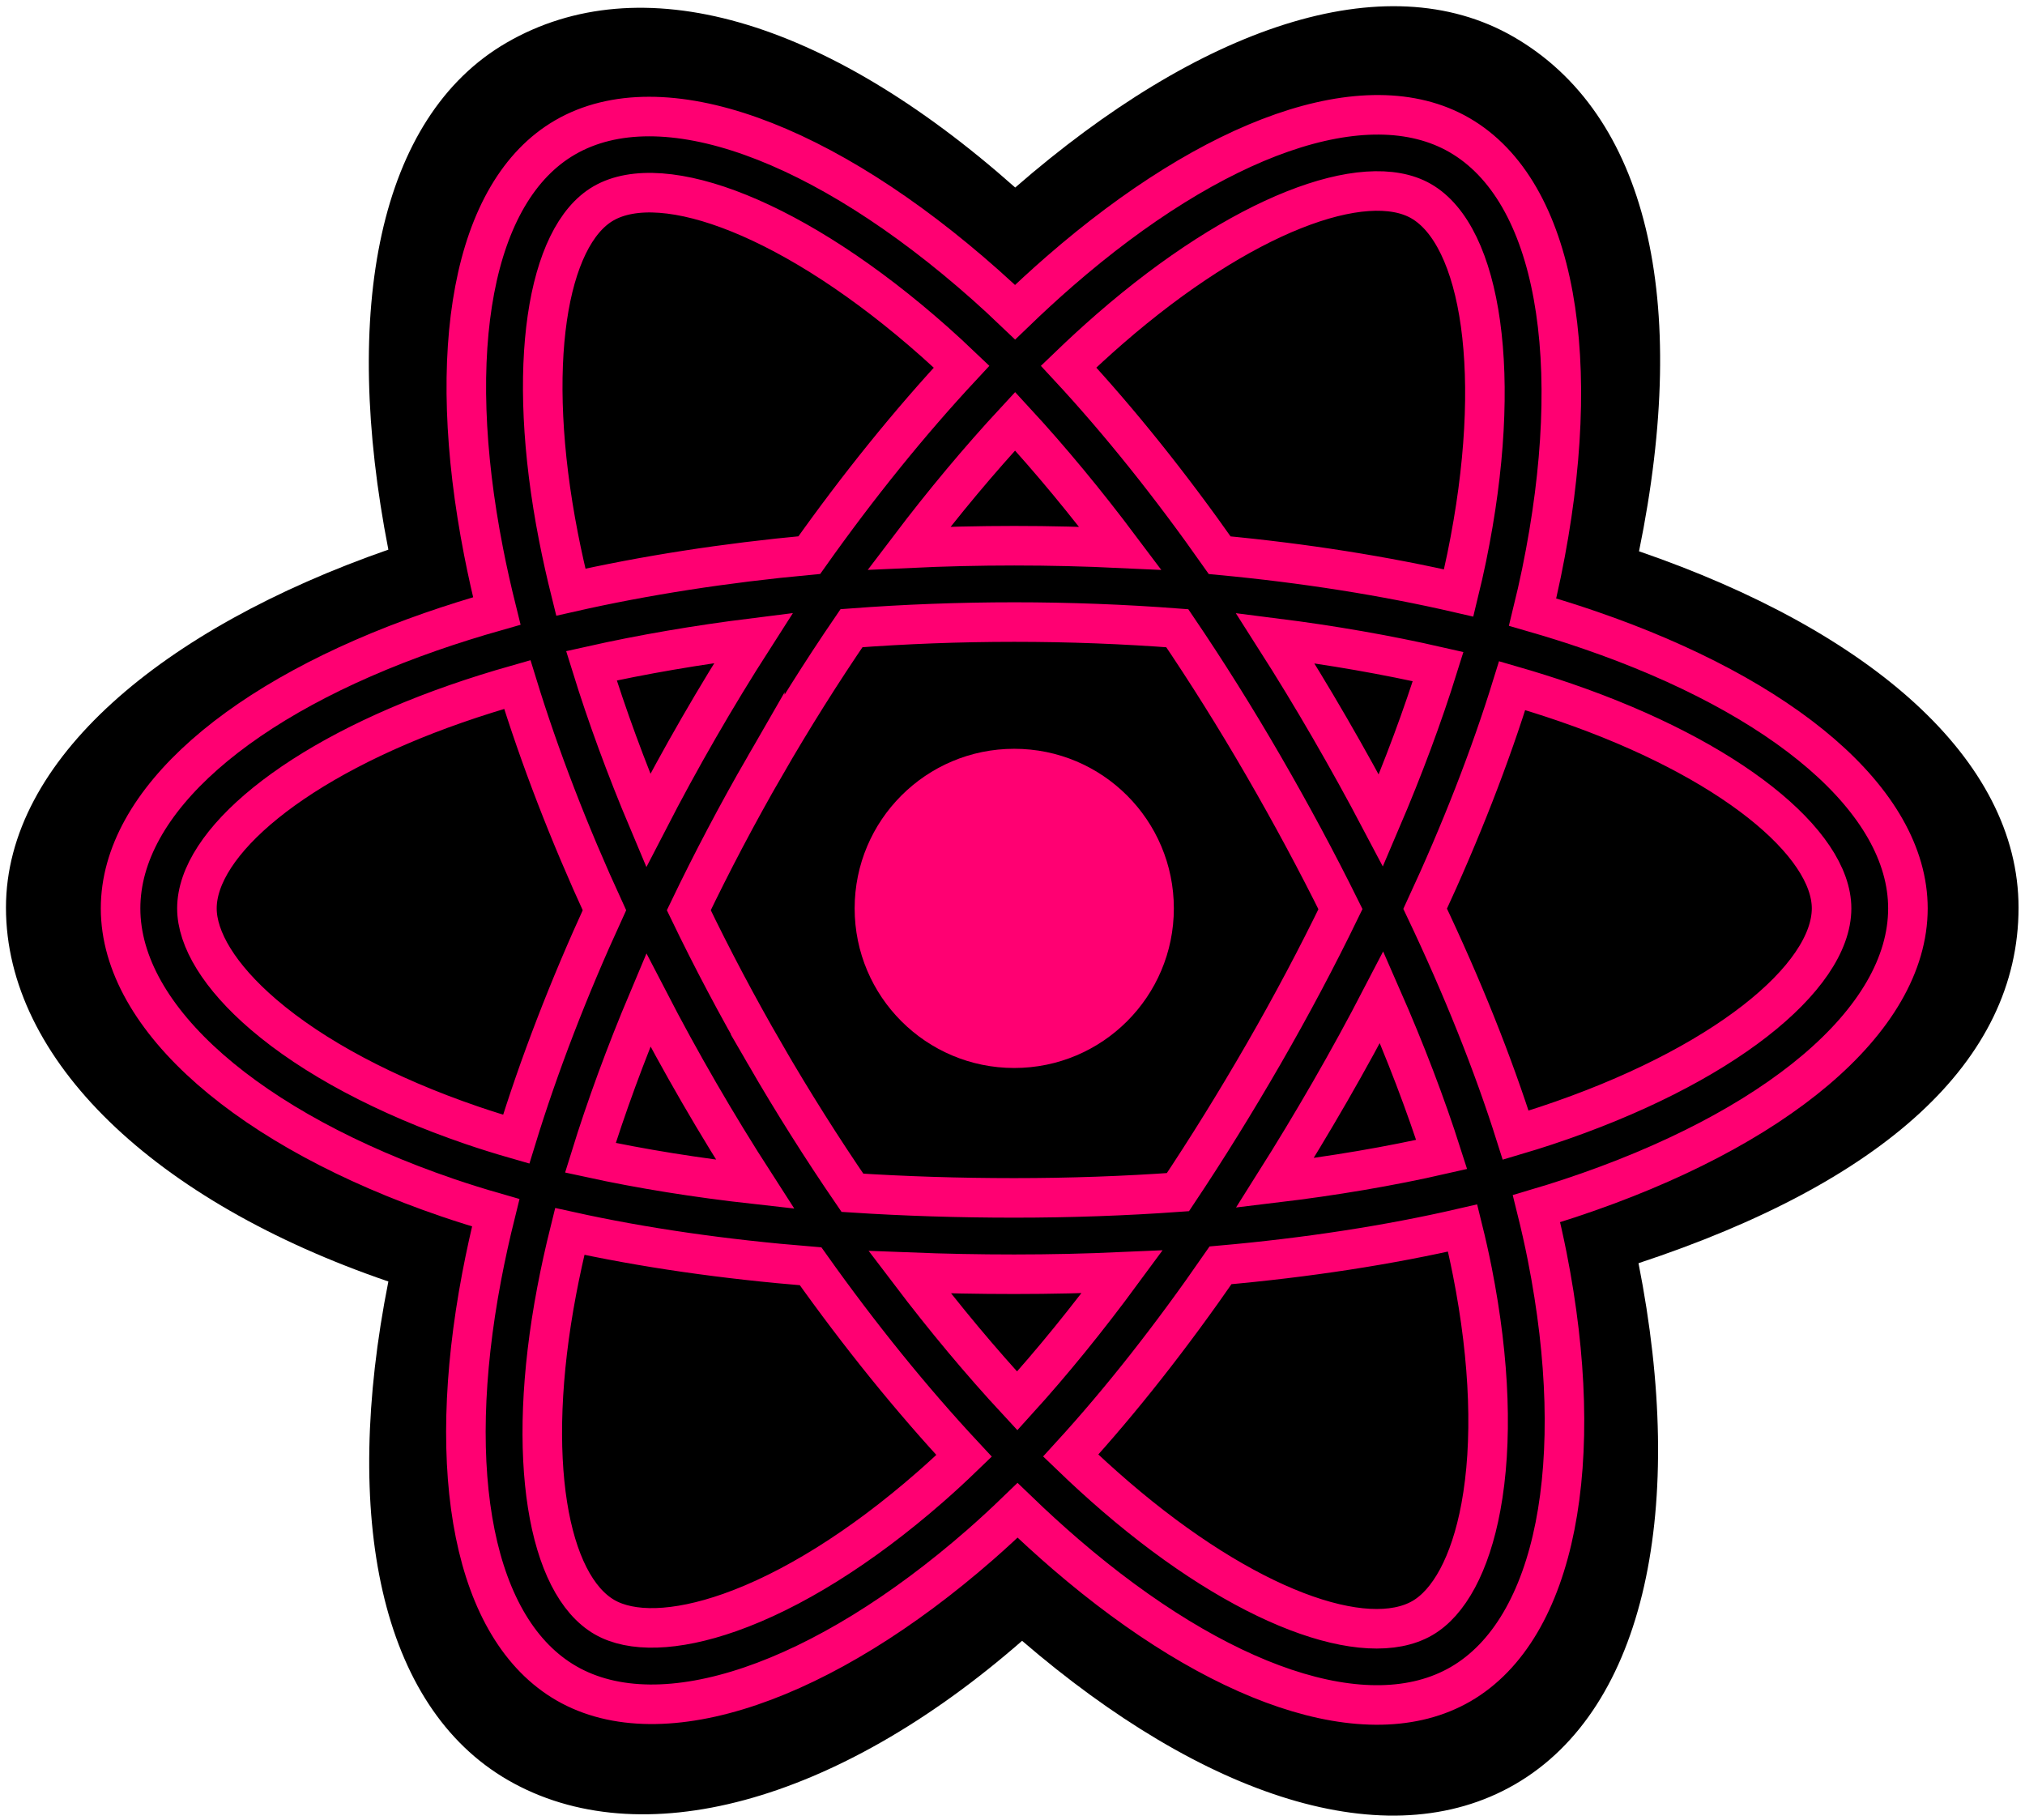
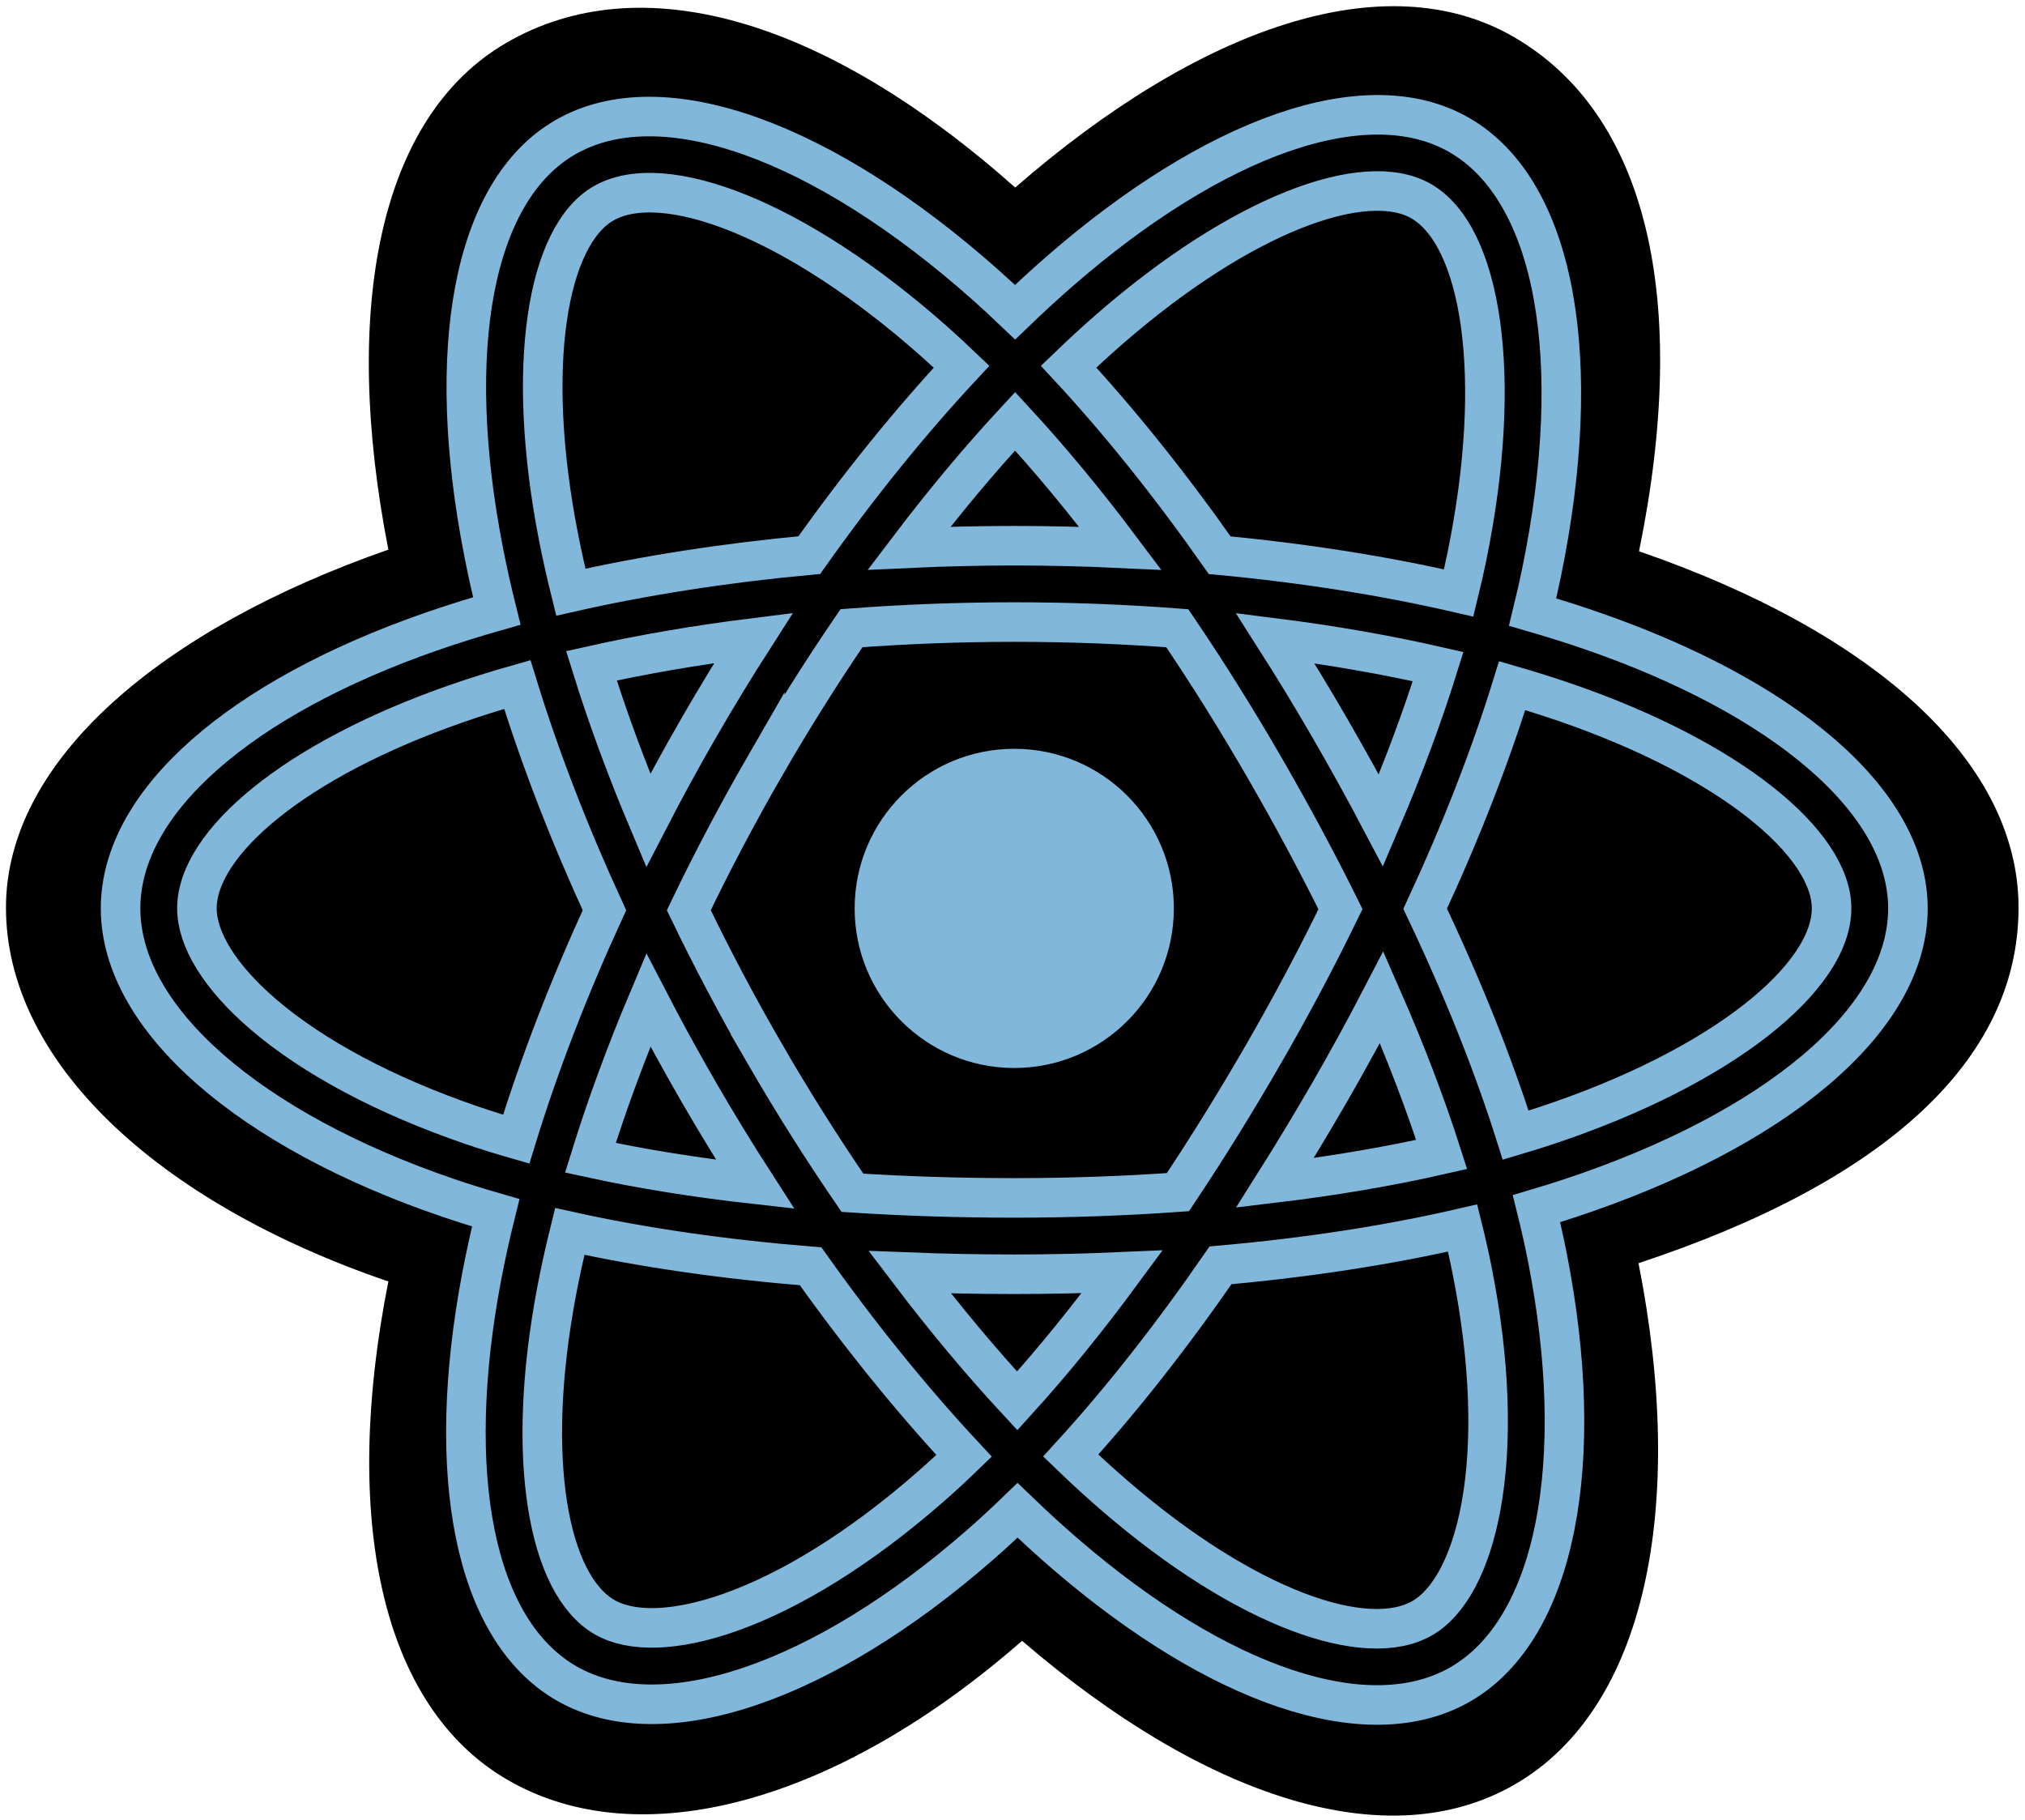
<svg xmlns="http://www.w3.org/2000/svg" width="256px" height="230px" viewBox="0 0 256 230" version="1.1" preserveAspectRatio="xMidYMid">
  <path d="M0.754,114.75 C0.754,133.965 19.517,151.902 49.097,162.013 C43.19,191.75 48.039,215.719 64.233,225.058 C80.878,234.657 105.676,228.013 129.213,207.439 C152.156,227.182 175.344,234.952 191.523,225.586 C208.152,215.959 213.21,190.365 207.14,159.699 C237.95,149.513 255.184,134.218 255.184,114.75 C255.184,95.981 236.387,79.744 207.205,69.698 C213.74,37.765 208.203,14.378 191.338,4.653 C175.079,-4.723 151.622,3.449 128.342,23.709 C104.123,2.205 80.897,-4.361 64.049,5.392 C47.806,14.795 43.171,39.199 49.097,69.487 C20.515,79.452 0.754,96.057 0.754,114.75 Z" />
-   <path d="M201.025,79.674 C198.681,78.867 196.252,78.104 193.751,77.382 C194.162,75.704 194.539,74.049 194.875,72.421 C200.381,45.693 196.781,24.162 184.487,17.073 C172.7,10.275 153.422,17.363 133.952,34.306 C132.08,35.936 130.202,37.661 128.326,39.469 C127.075,38.273 125.827,37.117 124.582,36.011 C104.177,17.893 83.724,10.259 71.443,17.368 C59.667,24.185 56.179,44.427 61.136,69.757 C61.614,72.204 62.174,74.702 62.806,77.242 C59.912,78.064 57.117,78.94 54.443,79.872 C30.521,88.212 15.243,101.284 15.243,114.842 C15.243,128.846 31.644,142.891 56.561,151.408 C58.527,152.08 60.568,152.716 62.67,153.319 C61.988,156.066 61.394,158.759 60.896,161.385 C56.17,186.275 59.861,206.038 71.606,212.813 C83.737,219.808 104.097,212.618 123.923,195.288 C125.49,193.918 127.062,192.465 128.638,190.942 C130.68,192.909 132.719,194.77 134.746,196.515 C153.95,213.04 172.916,219.713 184.651,212.92 C196.77,205.904 200.709,184.673 195.595,158.842 C195.205,156.869 194.75,154.854 194.24,152.803 C195.67,152.38 197.073,151.944 198.442,151.49 C224.346,142.908 241.199,129.033 241.199,114.842 C241.199,101.235 225.429,88.075 201.025,79.674 L201.025,79.674 L201.025,79.674 Z" stroke="#ff0072" stroke-width="5" />
-   <path d="M195.406,142.328 C194.171,142.737 192.903,143.132 191.611,143.515 C188.751,134.462 184.892,124.835 180.169,114.89 C184.676,105.18 188.386,95.677 191.166,86.682 C193.477,87.351 195.721,88.057 197.883,88.801 C218.792,95.999 231.547,106.642 231.547,114.842 C231.547,123.577 217.772,134.917 195.406,142.328 L195.406,142.328 L195.406,142.328 Z M186.126,160.717 C188.387,172.139 188.71,182.466 187.212,190.539 C185.866,197.793 183.16,202.629 179.814,204.566 C172.693,208.688 157.465,203.33 141.042,189.198 C139.159,187.578 137.263,185.848 135.36,184.017 C141.727,177.054 148.09,168.959 154.301,159.968 C165.224,158.999 175.544,157.414 184.903,155.251 C185.364,157.11 185.773,158.934 186.126,160.717 L186.126,160.717 L186.126,160.717 Z M92.277,203.854 C85.319,206.311 79.778,206.381 76.429,204.45 C69.301,200.339 66.338,184.471 70.38,163.185 C70.843,160.747 71.394,158.243 72.029,155.683 C81.285,157.73 91.53,159.203 102.479,160.091 C108.731,168.888 115.278,176.974 121.876,184.055 C120.435,185.446 118.999,186.771 117.571,188.019 C108.804,195.683 100.019,201.119 92.277,203.854 L92.277,203.854 L92.277,203.854 Z M59.683,142.274 C48.665,138.508 39.566,133.614 33.329,128.273 C27.725,123.474 24.895,118.709 24.895,114.842 C24.895,106.615 37.162,96.12 57.621,88.987 C60.103,88.122 62.702,87.306 65.398,86.54 C68.226,95.737 71.935,105.353 76.411,115.077 C71.877,124.946 68.115,134.715 65.26,144.02 C63.338,143.468 61.475,142.886 59.683,142.274 L59.683,142.274 L59.683,142.274 Z M70.609,67.903 C66.362,46.201 69.182,29.83 76.279,25.722 C83.838,21.346 100.554,27.586 118.172,43.229 C119.298,44.229 120.429,45.276 121.563,46.358 C114.998,53.408 108.511,61.433 102.314,70.179 C91.687,71.164 81.515,72.746 72.162,74.865 C71.574,72.499 71.053,70.175 70.609,67.903 L70.609,67.903 L70.609,67.903 Z M168.076,91.971 C165.84,88.109 163.545,84.338 161.205,80.67 C168.414,81.582 175.322,82.792 181.808,84.272 C179.861,90.513 177.434,97.039 174.576,103.729 C172.527,99.838 170.359,95.914 168.076,91.971 L168.076,91.971 L168.076,91.971 Z M128.329,53.257 C132.781,58.08 137.24,63.466 141.626,69.309 C137.206,69.1 132.732,68.992 128.221,68.992 C123.753,68.992 119.312,69.098 114.92,69.303 C119.31,63.514 123.807,58.136 128.329,53.257 L128.329,53.257 L128.329,53.257 Z M88.327,92.037 C86.094,95.91 83.966,99.812 81.949,103.722 C79.138,97.055 76.733,90.5 74.769,84.17 C81.216,82.727 88.091,81.548 95.254,80.653 C92.881,84.355 90.567,88.153 88.327,92.037 L88.327,92.037 L88.327,92.037 Z M95.46,149.72 C88.059,148.894 81.081,147.775 74.636,146.372 C76.631,139.93 79.089,133.234 81.96,126.424 C83.982,130.331 86.119,134.234 88.366,138.116 L88.366,138.116 C90.655,142.07 93.026,145.943 95.46,149.72 L95.46,149.72 L95.46,149.72 Z M128.596,177.109 C124.021,172.172 119.458,166.712 115.001,160.839 C119.327,161.009 123.738,161.095 128.221,161.095 C132.827,161.095 137.38,160.992 141.861,160.792 C137.461,166.771 133.018,172.24 128.596,177.109 L128.596,177.109 L128.596,177.109 Z M174.668,126.077 C177.689,132.961 180.234,139.621 182.256,145.954 C175.704,147.449 168.631,148.653 161.178,149.547 C163.524,145.83 165.839,141.995 168.115,138.049 C170.416,134.058 172.602,130.06 174.668,126.077 L174.668,126.077 L174.668,126.077 Z M159.753,133.227 C156.221,139.351 152.595,145.198 148.914,150.716 C142.209,151.196 135.281,151.443 128.221,151.443 C121.19,151.443 114.35,151.224 107.763,150.797 C103.934,145.206 100.229,139.342 96.719,133.28 L96.72,133.28 C93.219,127.234 89.998,121.137 87.079,115.074 C89.997,108.997 93.21,102.893 96.69,96.858 L96.69,96.86 C100.179,90.809 103.852,84.973 107.646,79.418 C114.366,78.91 121.257,78.644 128.221,78.644 L128.221,78.644 C135.217,78.644 142.116,78.912 148.834,79.424 C152.571,84.939 156.218,90.756 159.721,96.807 C163.264,102.927 166.519,108.99 169.462,114.937 C166.528,120.986 163.281,127.11 159.753,133.227 L159.753,133.227 L159.753,133.227 Z M179.666,25.435 C187.232,29.799 190.175,47.396 185.421,70.473 C185.118,71.945 184.776,73.445 184.405,74.965 C175.031,72.802 164.851,71.192 154.193,70.192 C147.984,61.351 141.551,53.313 135.092,46.354 C136.829,44.684 138.563,43.091 140.289,41.588 C156.971,27.07 172.562,21.339 179.666,25.435 L179.666,25.435 L179.666,25.435 Z" stroke="#ff0072" stroke-width="5" />
-   <path d="M128.221,94.665 C139.365,94.665 148.398,103.699 148.398,114.842 C148.398,125.986 139.365,135.02 128.221,135.02 C117.078,135.02 108.044,125.986 108.044,114.842 C108.044,103.699 117.078,94.665 128.221,94.665" fill="#ff0072" />
+   <path d="M201.025,79.674 C198.681,78.867 196.252,78.104 193.751,77.382 C194.162,75.704 194.539,74.049 194.875,72.421 C200.381,45.693 196.781,24.162 184.487,17.073 C172.7,10.275 153.422,17.363 133.952,34.306 C132.08,35.936 130.202,37.661 128.326,39.469 C127.075,38.273 125.827,37.117 124.582,36.011 C104.177,17.893 83.724,10.259 71.443,17.368 C59.667,24.185 56.179,44.427 61.136,69.757 C61.614,72.204 62.174,74.702 62.806,77.242 C59.912,78.064 57.117,78.94 54.443,79.872 C30.521,88.212 15.243,101.284 15.243,114.842 C15.243,128.846 31.644,142.891 56.561,151.408 C58.527,152.08 60.568,152.716 62.67,153.319 C61.988,156.066 61.394,158.759 60.896,161.385 C56.17,186.275 59.861,206.038 71.606,212.813 C83.737,219.808 104.097,212.618 123.923,195.288 C125.49,193.918 127.062,192.465 128.638,190.942 C130.68,192.909 132.719,194.77 134.746,196.515 C153.95,213.04 172.916,219.713 184.651,212.92 C196.77,205.904 200.709,184.673 195.595,158.842 C195.205,156.869 194.75,154.854 194.24,152.803 C195.67,152.38 197.073,151.944 198.442,151.49 C224.346,142.908 241.199,129.033 241.199,114.842 C241.199,101.235 225.429,88.075 201.025,79.674 L201.025,79.674 L201.025,79.674 Z" stroke="#82b7dc" stroke-width="5" />
+   <path d="M195.406,142.328 C194.171,142.737 192.903,143.132 191.611,143.515 C188.751,134.462 184.892,124.835 180.169,114.89 C184.676,105.18 188.386,95.677 191.166,86.682 C193.477,87.351 195.721,88.057 197.883,88.801 C218.792,95.999 231.547,106.642 231.547,114.842 C231.547,123.577 217.772,134.917 195.406,142.328 L195.406,142.328 L195.406,142.328 Z M186.126,160.717 C188.387,172.139 188.71,182.466 187.212,190.539 C185.866,197.793 183.16,202.629 179.814,204.566 C172.693,208.688 157.465,203.33 141.042,189.198 C139.159,187.578 137.263,185.848 135.36,184.017 C141.727,177.054 148.09,168.959 154.301,159.968 C165.224,158.999 175.544,157.414 184.903,155.251 C185.364,157.11 185.773,158.934 186.126,160.717 L186.126,160.717 L186.126,160.717 Z M92.277,203.854 C85.319,206.311 79.778,206.381 76.429,204.45 C69.301,200.339 66.338,184.471 70.38,163.185 C70.843,160.747 71.394,158.243 72.029,155.683 C81.285,157.73 91.53,159.203 102.479,160.091 C108.731,168.888 115.278,176.974 121.876,184.055 C120.435,185.446 118.999,186.771 117.571,188.019 C108.804,195.683 100.019,201.119 92.277,203.854 L92.277,203.854 L92.277,203.854 Z M59.683,142.274 C48.665,138.508 39.566,133.614 33.329,128.273 C27.725,123.474 24.895,118.709 24.895,114.842 C24.895,106.615 37.162,96.12 57.621,88.987 C60.103,88.122 62.702,87.306 65.398,86.54 C68.226,95.737 71.935,105.353 76.411,115.077 C71.877,124.946 68.115,134.715 65.26,144.02 C63.338,143.468 61.475,142.886 59.683,142.274 L59.683,142.274 L59.683,142.274 Z M70.609,67.903 C66.362,46.201 69.182,29.83 76.279,25.722 C83.838,21.346 100.554,27.586 118.172,43.229 C119.298,44.229 120.429,45.276 121.563,46.358 C114.998,53.408 108.511,61.433 102.314,70.179 C91.687,71.164 81.515,72.746 72.162,74.865 C71.574,72.499 71.053,70.175 70.609,67.903 L70.609,67.903 L70.609,67.903 Z M168.076,91.971 C165.84,88.109 163.545,84.338 161.205,80.67 C168.414,81.582 175.322,82.792 181.808,84.272 C179.861,90.513 177.434,97.039 174.576,103.729 C172.527,99.838 170.359,95.914 168.076,91.971 L168.076,91.971 L168.076,91.971 Z M128.329,53.257 C132.781,58.08 137.24,63.466 141.626,69.309 C137.206,69.1 132.732,68.992 128.221,68.992 C123.753,68.992 119.312,69.098 114.92,69.303 C119.31,63.514 123.807,58.136 128.329,53.257 L128.329,53.257 L128.329,53.257 Z M88.327,92.037 C86.094,95.91 83.966,99.812 81.949,103.722 C79.138,97.055 76.733,90.5 74.769,84.17 C81.216,82.727 88.091,81.548 95.254,80.653 C92.881,84.355 90.567,88.153 88.327,92.037 L88.327,92.037 L88.327,92.037 Z M95.46,149.72 C88.059,148.894 81.081,147.775 74.636,146.372 C76.631,139.93 79.089,133.234 81.96,126.424 C83.982,130.331 86.119,134.234 88.366,138.116 L88.366,138.116 C90.655,142.07 93.026,145.943 95.46,149.72 L95.46,149.72 L95.46,149.72 Z M128.596,177.109 C124.021,172.172 119.458,166.712 115.001,160.839 C119.327,161.009 123.738,161.095 128.221,161.095 C132.827,161.095 137.38,160.992 141.861,160.792 C137.461,166.771 133.018,172.24 128.596,177.109 L128.596,177.109 L128.596,177.109 Z M174.668,126.077 C177.689,132.961 180.234,139.621 182.256,145.954 C175.704,147.449 168.631,148.653 161.178,149.547 C163.524,145.83 165.839,141.995 168.115,138.049 C170.416,134.058 172.602,130.06 174.668,126.077 L174.668,126.077 L174.668,126.077 Z M159.753,133.227 C156.221,139.351 152.595,145.198 148.914,150.716 C142.209,151.196 135.281,151.443 128.221,151.443 C121.19,151.443 114.35,151.224 107.763,150.797 C103.934,145.206 100.229,139.342 96.719,133.28 L96.72,133.28 C93.219,127.234 89.998,121.137 87.079,115.074 C89.997,108.997 93.21,102.893 96.69,96.858 L96.69,96.86 C100.179,90.809 103.852,84.973 107.646,79.418 C114.366,78.91 121.257,78.644 128.221,78.644 L128.221,78.644 C135.217,78.644 142.116,78.912 148.834,79.424 C152.571,84.939 156.218,90.756 159.721,96.807 C163.264,102.927 166.519,108.99 169.462,114.937 C166.528,120.986 163.281,127.11 159.753,133.227 L159.753,133.227 L159.753,133.227 Z M179.666,25.435 C187.232,29.799 190.175,47.396 185.421,70.473 C185.118,71.945 184.776,73.445 184.405,74.965 C175.031,72.802 164.851,71.192 154.193,70.192 C147.984,61.351 141.551,53.313 135.092,46.354 C136.829,44.684 138.563,43.091 140.289,41.588 C156.971,27.07 172.562,21.339 179.666,25.435 L179.666,25.435 L179.666,25.435 Z" stroke="#82b7dc" stroke-width="5" />
+   <path d="M128.221,94.665 C139.365,94.665 148.398,103.699 148.398,114.842 C148.398,125.986 139.365,135.02 128.221,135.02 C117.078,135.02 108.044,125.986 108.044,114.842 C108.044,103.699 117.078,94.665 128.221,94.665" fill="#82b7dc" />
</svg>
